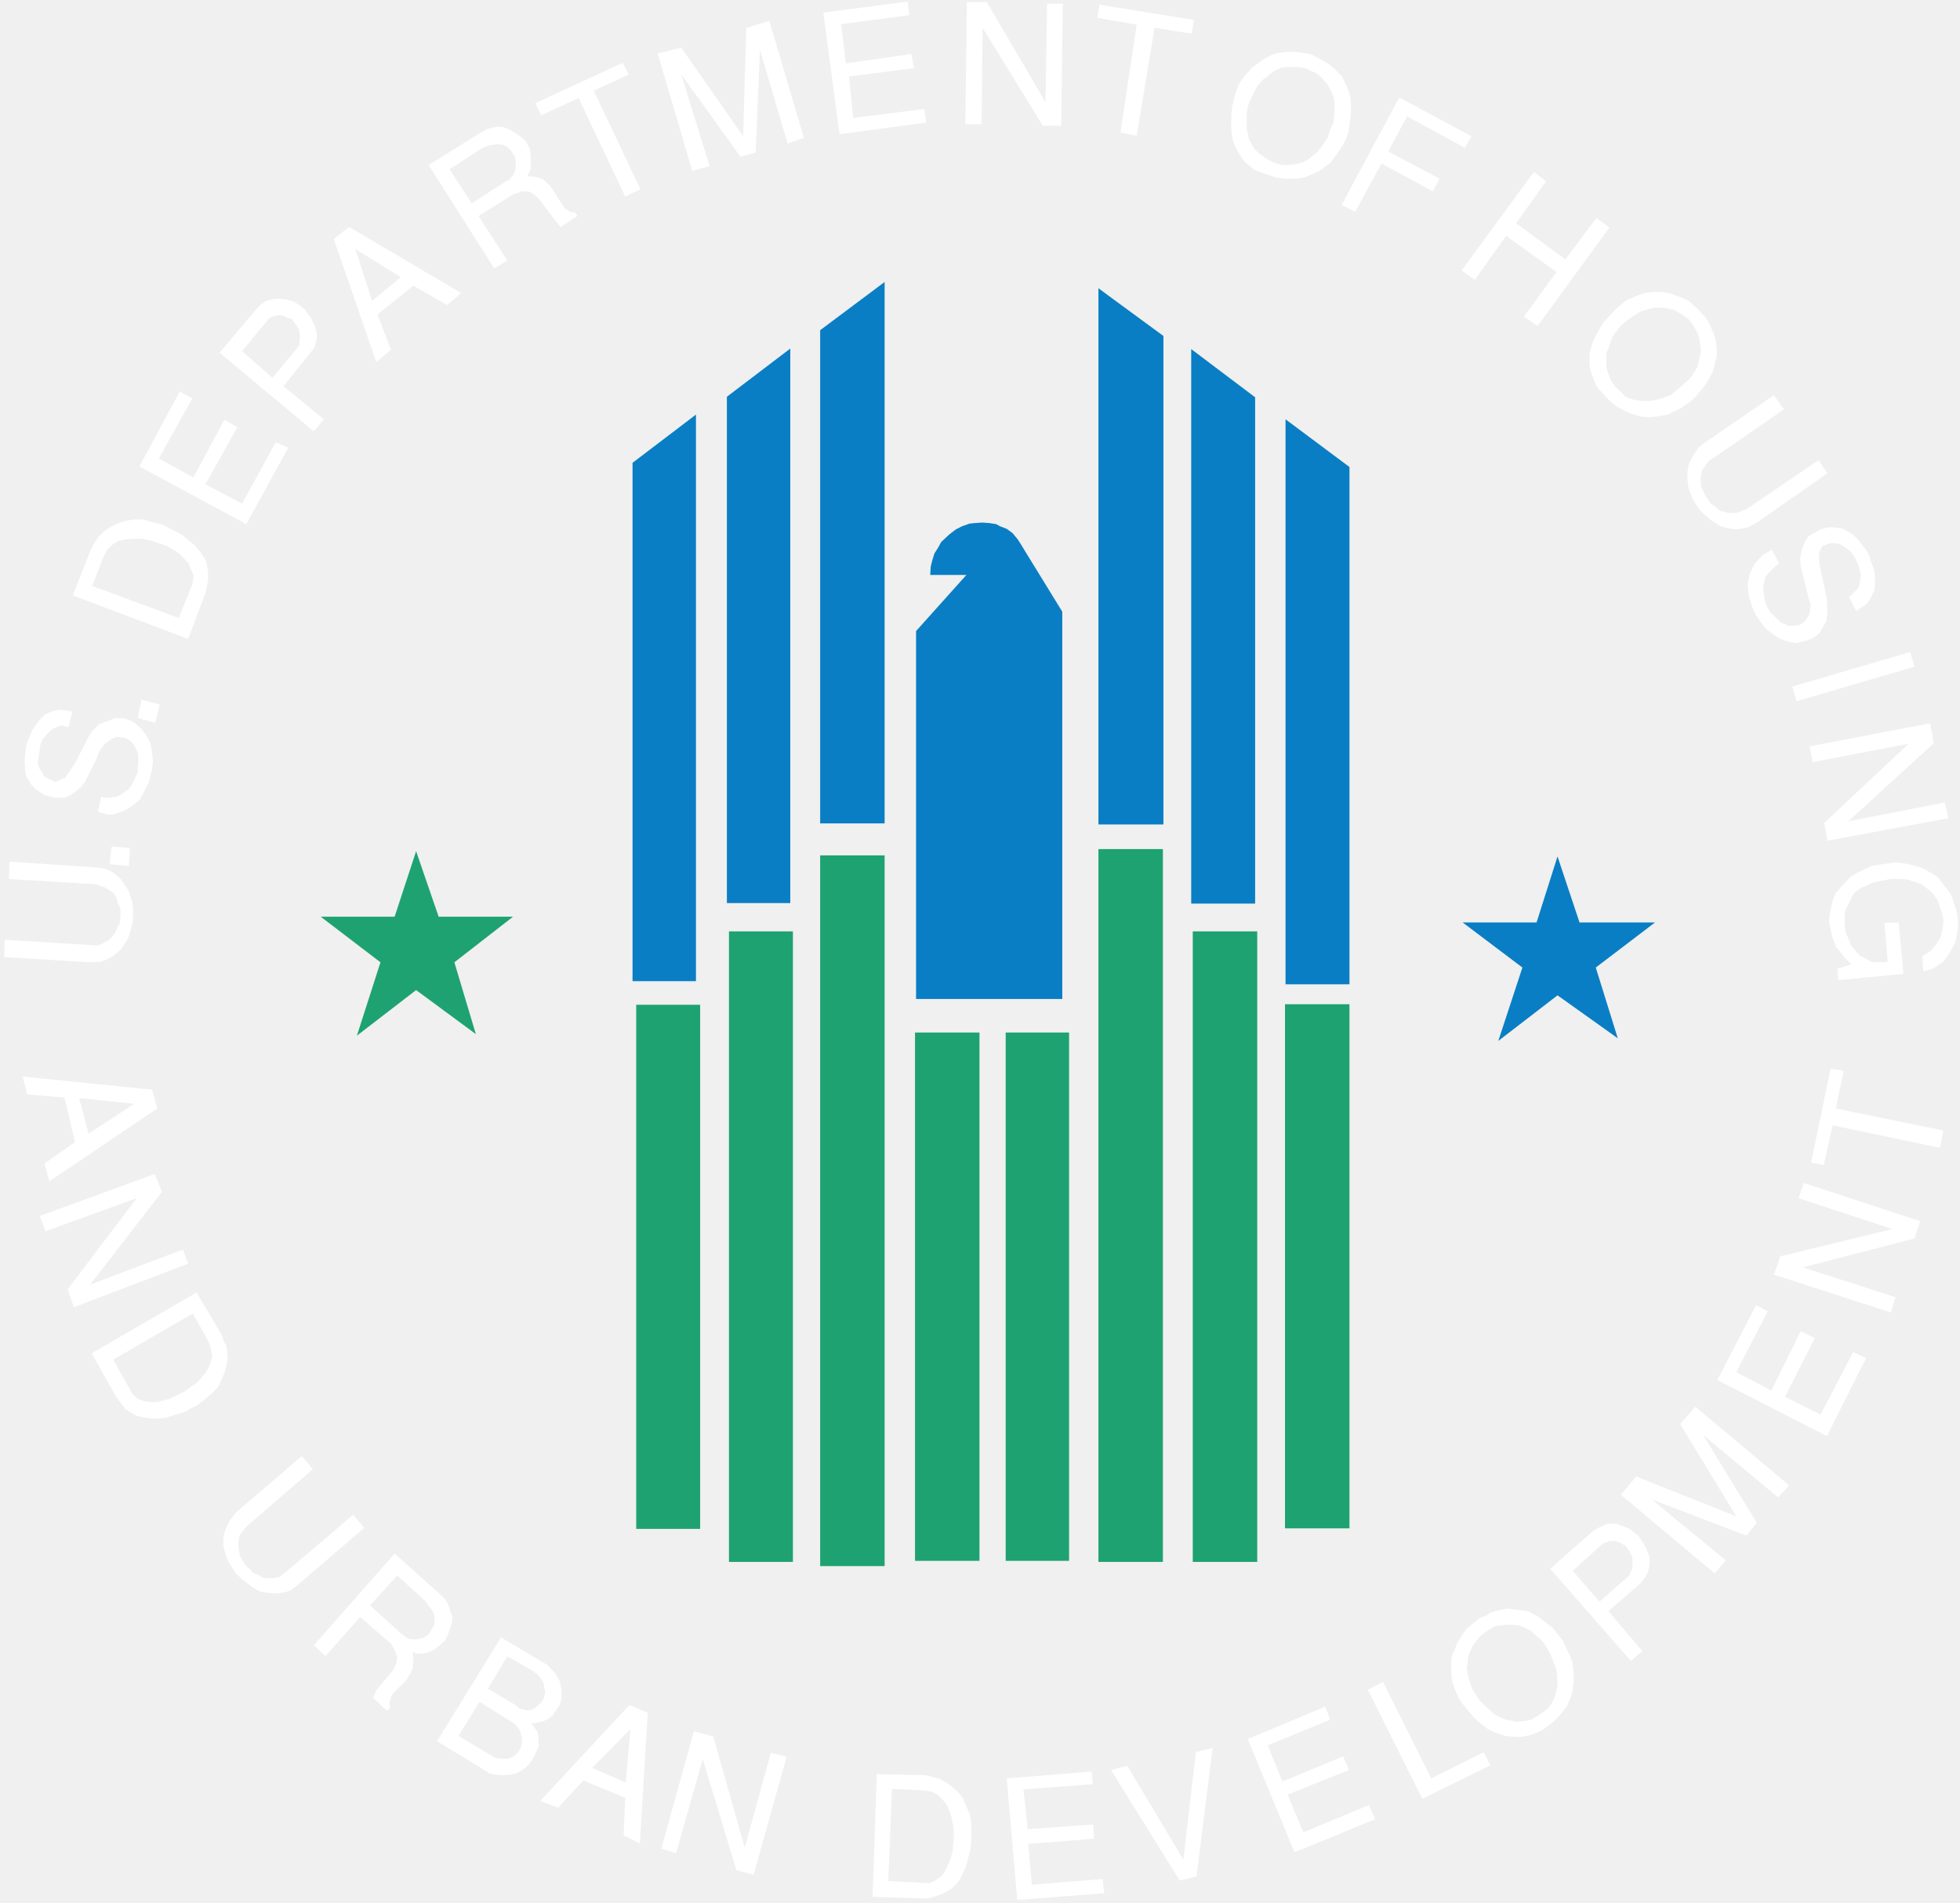
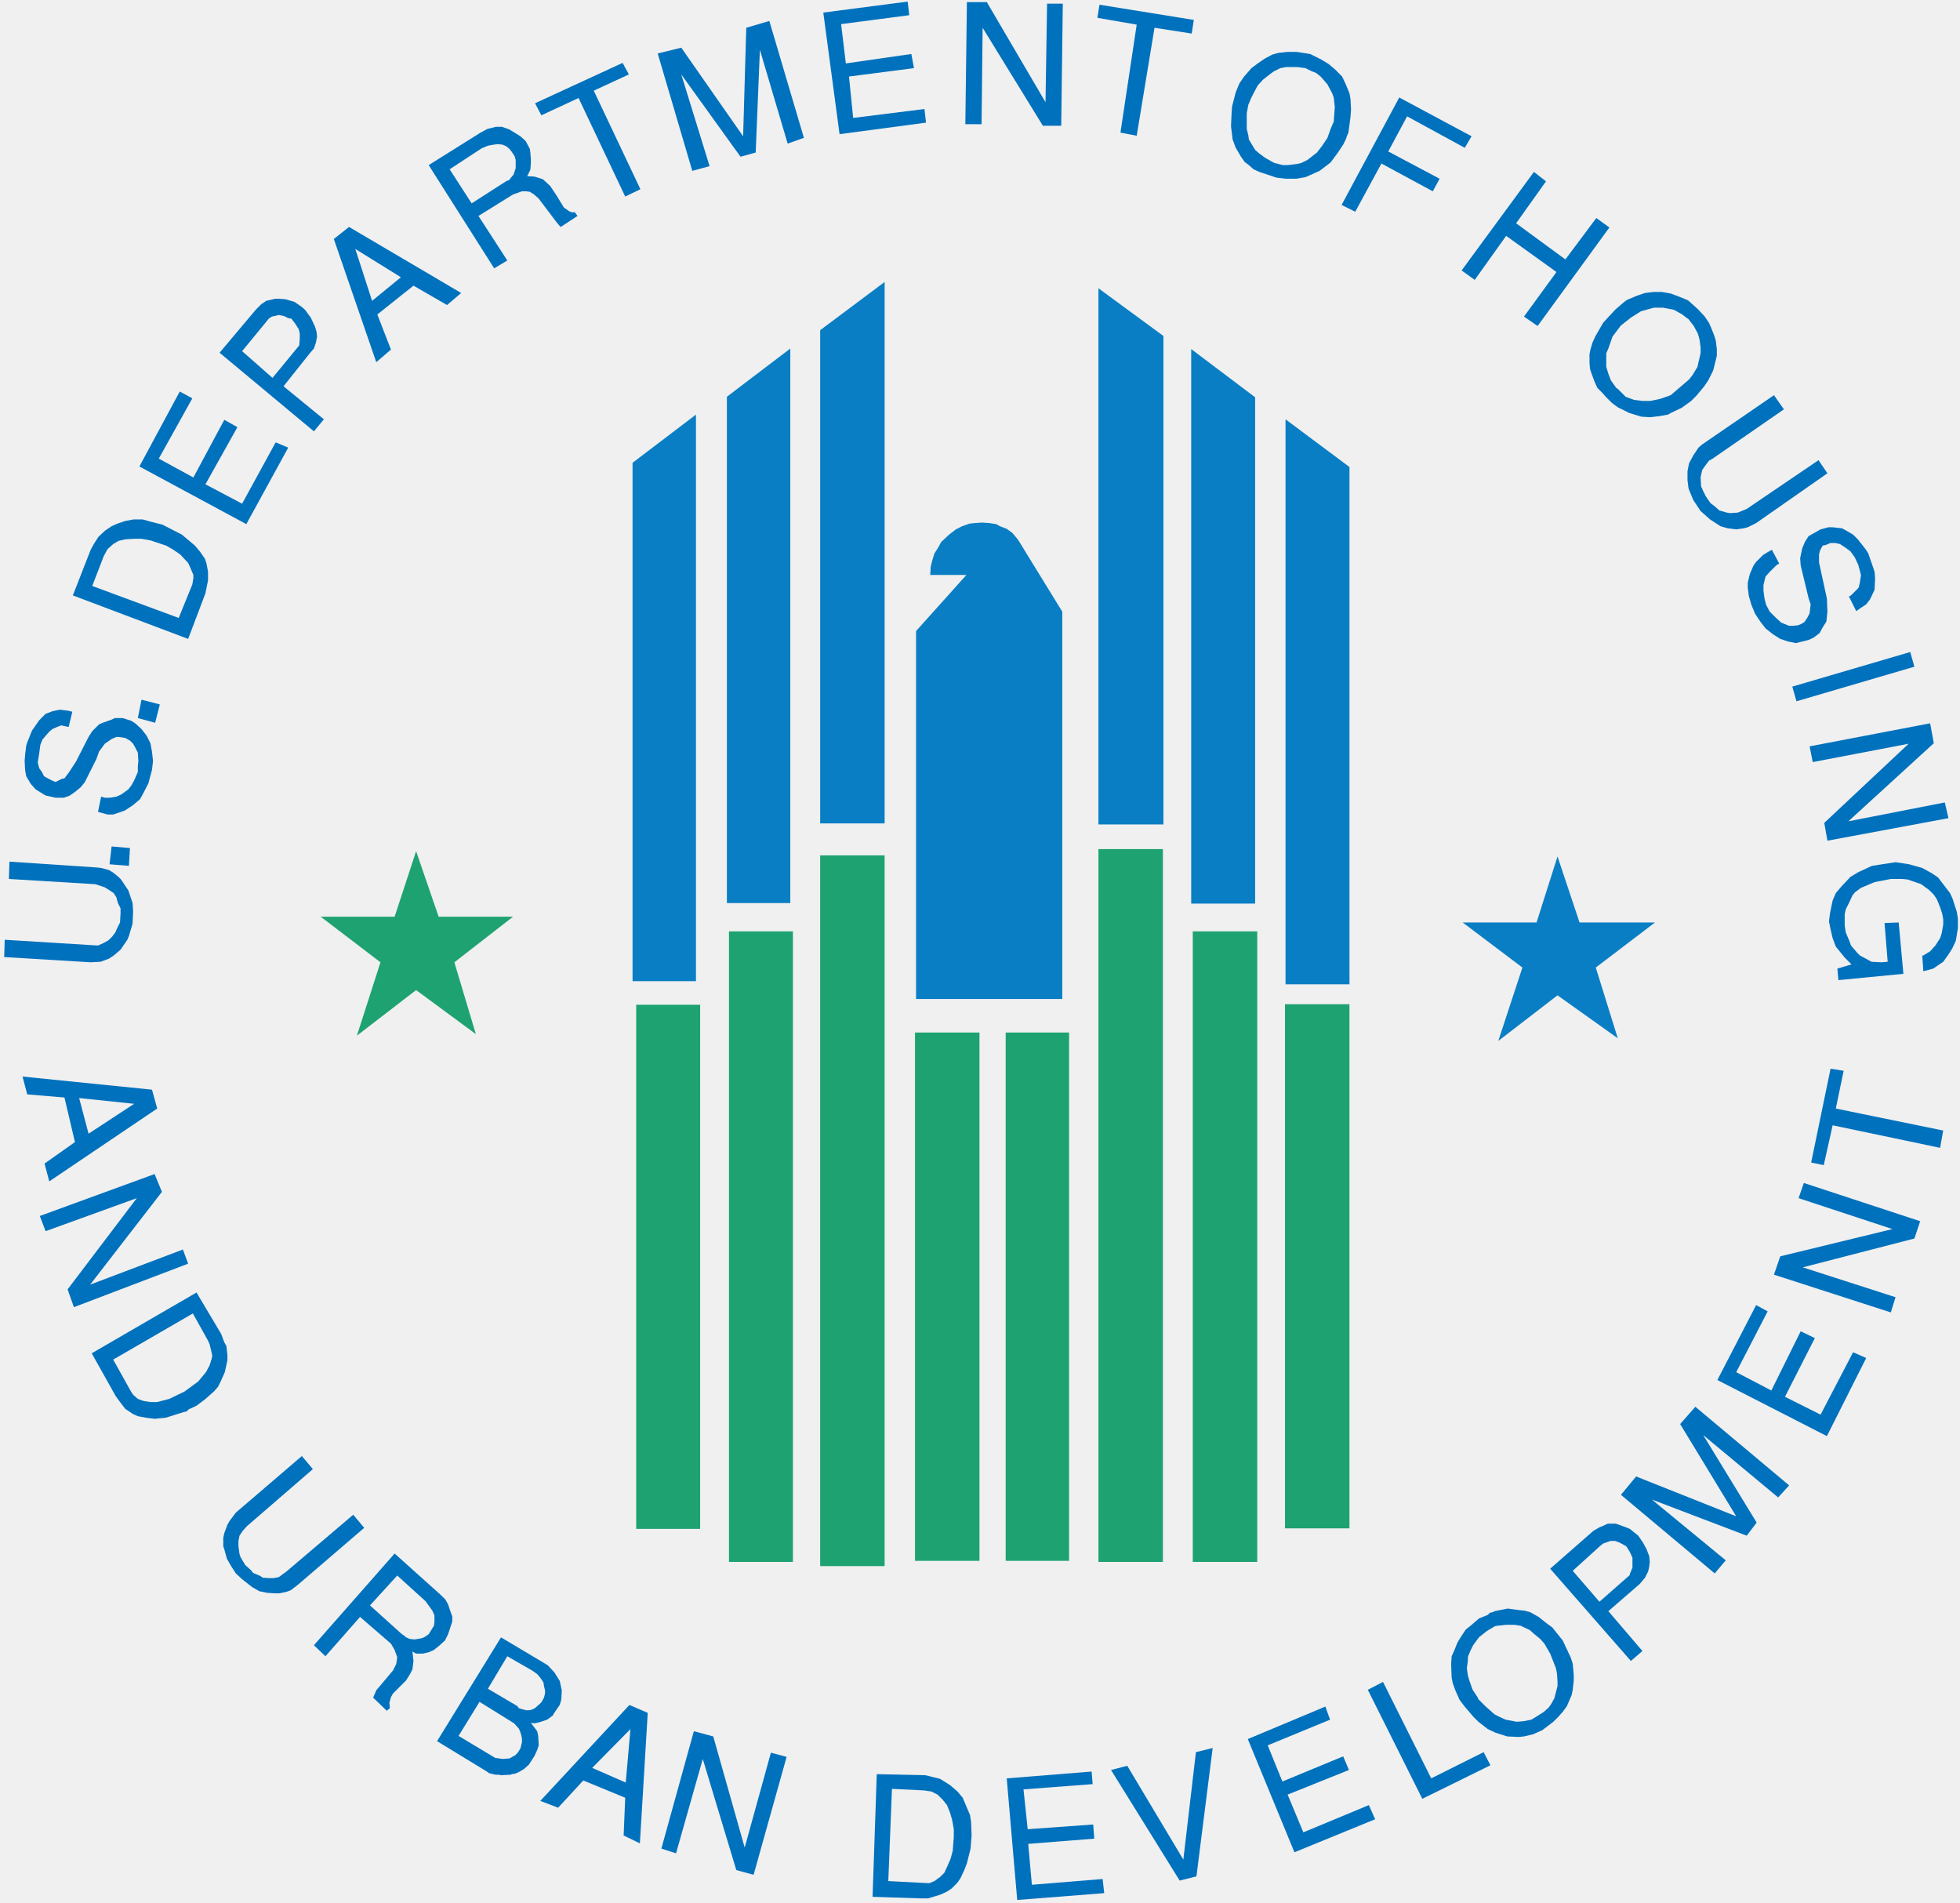
<svg xmlns="http://www.w3.org/2000/svg" version="1.1" id="Layer_1" x="0px" y="0px" viewBox="0 0 374 363" style="enable-background:new 0 0 374 363;" xml:space="preserve">
  <style type="text/css">
- 	.st0{fill:#FFFFFF;}
+ 	.st0{fill:#0071bd;}
	.st1{fill:#1EA271;}
	.st2{fill:#097EC4;}
</style>
  <g id="Page-1">
    <g id="logo_global">
-       <polygon id="polygon34647" class="st0" points="247.4,9.9 250,10.3 252.2,11.4 253.5,12.2 254.7,13.2 256.1,14.6 256.8,16.1     257.5,17.8 257.7,18.9 257.8,20.9 257.7,22.3 257.3,25.3 257,26 256.8,26.6 256.3,27.6 255.3,29.1 253.9,31 251.8,32.6     249.1,33.8 247.4,34.1 245.4,34.1 243.6,33.9 242.1,33.4 240.3,32.8 239.2,32.3 238.3,31.5 237.5,30.9 236.8,29.9 235.8,28.2     235.2,26.6 234.9,24.1 235,21.7 235.1,20.3 235.8,17.6 238.2,20 237.9,21.6 237.9,24.6 238.2,25.8 238.3,26.6 238.9,27.6     239.5,28.6 240.3,29.3 241.4,30.1 242.8,30.9 243.2,31.1 244.8,31.5 245.7,31.5 247.4,31.3 248.3,31.1 249.5,30.5 251.3,29.1     252.3,27.8 253.3,26.3 253.9,24.6 254.5,23.2 254.7,20.4 254.5,18.6 254.2,17.8 253.3,16.1 252,14.6 251.1,13.9 250.3,13.6     249.1,13 247.6,12.8 245.4,12.8 244.3,13 243.1,13.6 242.4,14.1 241,15.2 240,16.3 239.2,17.8 238.7,18.8 238.2,20 235.8,17.6     235.8,17.6 236.5,15.9 237.4,14.6 238.8,13 240,12.1 241.3,11.2 242.8,10.4 243.9,10.1 245.7,9.9   " />
-       <polygon id="polygon34649" class="st0" points="258.6,40.4 256,39.1 256,39.1 267,18.6 280.8,26 279.5,28.2 268.5,22.2     264.9,28.9 274.7,34.1 273.4,36.5 263.6,31.2   " />
-       <polygon id="polygon34651" class="st0" points="297,51.9 287.4,45 281.4,53.4 278.9,51.6 278.9,51.6 292.7,32.8 295,34.6     289.3,42.6 298.7,49.5 304.6,41.6 307.1,43.4 293.4,62.2 290.8,60.4   " />
-       <polygon id="polygon34653" class="st0" points="320.4,56.6 322.1,57.3 324,59 325.3,60.4 326.1,61.6 326.5,62.5 327.1,64     327.4,65 327.6,66.6 327.6,67.9 327.2,69.5 326.9,70.7 326,72.5 325.2,73.7 323.7,75.5 322.7,76.5 320.9,77.8 318.8,78.8     318.3,79.1 316.6,79.4 314.9,79.6 313.2,79.5 310.9,78.8 308.7,77.7 307.6,76.9 306.5,75.8 305.7,74.9 304.8,74 304.3,72.9     303.7,71.3 303.4,70.4 303.3,69.2 303.3,67.6 303.5,66.6 303.9,65.3 304.4,64.2 305.9,61.6 306.8,60.6 308.3,59 309.3,62.1     307.7,64.2 306.9,66.5 306.5,67.4 306.5,70 306.9,71.3 307.4,72.6 308.4,74 308.7,74.2 309.3,74.8 310.2,75.7 311.8,76.3     313.5,76.5 314.9,76.5 316.8,76.1 318.8,75.4 320.2,74.2 322.3,72.4 323,71.5 323.9,70 324.1,69.1 324.5,67.4 324.5,66.3     324.3,64.8 324,63.7 323.2,62.2 322.2,60.9 321.9,60.7 321,60 319.4,59.1 317.3,58.7 315.6,58.7 314.5,59 313.1,59.4 311.2,60.6     309.3,62.1 308.3,59 308.3,59 309.7,57.8 310.2,57.4 310.5,57.2 312.4,56.4 313.9,55.9 315.5,55.7 317.1,55.7 318.8,56   " />
-       <polygon id="polygon34655" class="st0" points="325,93.7 325.5,94.7 326.4,96 327.2,96.6 328.1,97.4 329.5,97.8 330.1,97.9     331.6,97.8 333.3,97.1 347,87.8 348.7,90.3 335.1,99.8 333.5,100.6 332.7,100.8 331.3,101 329.7,100.8 328.3,100.4 326.3,99.1     324.5,97.5 323.1,95.4 322.2,93.2 322,91.6 322,89.9 322.3,88.4 323.1,86.9 324.1,85.4 324.8,84.8 324.8,84.8 338.5,75.4     340.4,78.1 326.8,87.5 326.1,87.9 325.2,89.1 324.8,89.7 324.5,91.1 324.6,92.8   " />
-       <polygon id="polygon34657" class="st0" points="337.7,116.7 338.9,117.9 339.9,118.8 341.4,119.4 342.2,119.4 343.1,119.3     343.6,119.1 344.3,118.7 344.9,117.8 345.3,117 345.5,115.3 345.1,114.1 343.6,107.9 343.5,106.5 343.9,104.6 344.4,103.4     345.1,102.3 345.8,101.9 347.4,101 348.9,100.6 349.7,100.6 351.5,100.8 352.4,101.3 353.6,102 354.5,102.9 356,104.8     356.5,105.6 357.3,107.9 357.7,109.1 357.8,110.3 357.7,112.5 357.2,113.6 356.8,114.4 356.1,115.3 355.2,115.9 354.2,116.6     352.8,113.8 353.2,113.6 353.9,112.9 354.5,112.3 354.7,112 354.9,111.1 355.1,109.7 354.6,107.8 353.9,106.3 353.1,105.2     352.3,104.6 351.1,103.8 350.2,103.6 349.3,103.6 348.3,104 347.8,104.1 347.3,105 347.1,105.8 347.1,107.3 348.6,114.2     348.7,116.7 348.5,118.6 347.8,119.7 347.2,120.8 346,121.7 345.1,122.1 343.5,122.5 342.7,122.7 341.2,122.4 339.7,121.9     338.3,121 336.9,119.9 335.9,118.6 334.9,117.1 334.2,115.4 333.7,113.7 333.5,112.1 333.5,111.2 333.9,109.5 334.6,107.9     335.1,107.2 336.4,105.9 337.2,105.4 338.1,104.9 338.1,104.9 339.5,107.5 338.9,107.9 337.7,109.1 336.9,110 336.5,111.6     336.5,112.7 336.7,114.2 337,115.4   " />
+       <polygon id="polygon34647" class="st0" points="247.4,9.9 250,10.3 252.2,11.4 253.5,12.2 254.7,13.2 256.1,14.6 256.8,16.1    257.5,17.8 257.7,18.9 257.8,20.9 257.7,22.3 257.3,25.3 257,26 256.8,26.6 256.3,27.6 255.3,29.1 253.9,31 251.8,32.6    249.1,33.8 247.4,34.1 245.4,34.1 243.6,33.9 242.1,33.4 240.3,32.8 239.2,32.3 238.3,31.5 237.5,30.9 236.8,29.9 235.8,28.2    235.2,26.6 234.9,24.1 235,21.7 235.1,20.3 235.8,17.6 238.2,20 237.9,21.6 237.9,24.6 238.2,25.8 238.3,26.6 238.9,27.6    239.5,28.6 240.3,29.3 241.4,30.1 242.8,30.9 243.2,31.1 244.8,31.5 245.7,31.5 247.4,31.3 248.3,31.1 249.5,30.5 251.3,29.1    252.3,27.8 253.3,26.3 253.9,24.6 254.5,23.2 254.7,20.4 254.5,18.6 254.2,17.8 253.3,16.1 252,14.6 251.1,13.9 250.3,13.6    249.1,13 247.6,12.8 245.4,12.8 244.3,13 243.1,13.6 242.4,14.1 241,15.2 240,16.3 239.2,17.8 238.7,18.8 238.2,20 235.8,17.6    235.8,17.6 236.5,15.9 237.4,14.6 238.8,13 240,12.1 241.3,11.2 242.8,10.4 243.9,10.1 245.7,9.9   " />
+       <polygon id="polygon34649" class="st0" points="258.6,40.4 256,39.1 256,39.1 267,18.6 280.8,26 279.5,28.2 268.5,22.2    264.9,28.9 274.7,34.1 273.4,36.5 263.6,31.2   " />
+       <polygon id="polygon34651" class="st0" points="297,51.9 287.4,45 281.4,53.4 278.9,51.6 278.9,51.6 292.7,32.8 295,34.6    289.3,42.6 298.7,49.5 304.6,41.6 307.1,43.4 293.4,62.2 290.8,60.4   " />
+       <polygon id="polygon34653" class="st0" points="320.4,56.6 322.1,57.3 324,59 325.3,60.4 326.1,61.6 326.5,62.5 327.1,64    327.4,65 327.6,66.6 327.6,67.9 327.2,69.5 326.9,70.7 326,72.5 325.2,73.7 323.7,75.5 322.7,76.5 320.9,77.8 318.8,78.8    318.3,79.1 316.6,79.4 314.9,79.6 313.2,79.5 310.9,78.8 308.7,77.7 307.6,76.9 306.5,75.8 305.7,74.9 304.8,74 304.3,72.9    303.7,71.3 303.4,70.4 303.3,69.2 303.3,67.6 303.5,66.6 303.9,65.3 304.4,64.2 305.9,61.6 306.8,60.6 308.3,59 309.3,62.1    307.7,64.2 306.9,66.5 306.5,67.4 306.5,70 306.9,71.3 307.4,72.6 308.4,74 308.7,74.2 309.3,74.8 310.2,75.7 311.8,76.3    313.5,76.5 314.9,76.5 316.8,76.1 318.8,75.4 320.2,74.2 322.3,72.4 323,71.5 323.9,70 324.1,69.1 324.5,67.4 324.5,66.3    324.3,64.8 324,63.7 323.2,62.2 322.2,60.9 321.9,60.7 321,60 319.4,59.1 317.3,58.7 315.6,58.7 314.5,59 313.1,59.4 311.2,60.6    309.3,62.1 308.3,59 308.3,59 309.7,57.8 310.2,57.4 310.5,57.2 312.4,56.4 313.9,55.9 315.5,55.7 317.1,55.7 318.8,56   " />
+       <polygon id="polygon34655" class="st0" points="325,93.7 325.5,94.7 326.4,96 327.2,96.6 328.1,97.4 329.5,97.8 330.1,97.9    331.6,97.8 333.3,97.1 347,87.8 348.7,90.3 335.1,99.8 333.5,100.6 332.7,100.8 331.3,101 329.7,100.8 328.3,100.4 326.3,99.1    324.5,97.5 323.1,95.4 322.2,93.2 322,91.6 322,89.9 322.3,88.4 323.1,86.9 324.1,85.4 324.8,84.8 324.8,84.8 338.5,75.4    340.4,78.1 326.8,87.5 326.1,87.9 325.2,89.1 324.8,89.7 324.5,91.1 324.6,92.8   " />
+       <polygon id="polygon34657" class="st0" points="337.7,116.7 338.9,117.9 339.9,118.8 341.4,119.4 342.2,119.4 343.1,119.3    343.6,119.1 344.3,118.7 344.9,117.8 345.3,117 345.5,115.3 345.1,114.1 343.6,107.9 343.5,106.5 343.9,104.6 344.4,103.4    345.1,102.3 345.8,101.9 347.4,101 348.9,100.6 349.7,100.6 351.5,100.8 352.4,101.3 353.6,102 354.5,102.9 356,104.8    356.5,105.6 357.3,107.9 357.7,109.1 357.8,110.3 357.7,112.5 357.2,113.6 356.8,114.4 356.1,115.3 355.2,115.9 354.2,116.6    352.8,113.8 353.2,113.6 353.9,112.9 354.5,112.3 354.7,112 354.9,111.1 355.1,109.7 354.6,107.8 353.9,106.3 353.1,105.2    352.3,104.6 351.1,103.8 350.2,103.6 349.3,103.6 348.3,104 347.8,104.1 347.3,105 347.1,105.8 347.1,107.3 348.6,114.2    348.7,116.7 348.5,118.6 347.8,119.7 347.2,120.8 346,121.7 345.1,122.1 343.5,122.5 342.7,122.7 341.2,122.4 339.7,121.9    338.3,121 336.9,119.9 335.9,118.6 334.9,117.1 334.2,115.4 333.7,113.7 333.5,112.1 333.5,111.2 333.9,109.5 334.6,107.9    335.1,107.2 336.4,105.9 337.2,105.4 338.1,104.9 338.1,104.9 339.5,107.5 338.9,107.9 337.7,109.1 336.9,110 336.5,111.6    336.5,112.7 336.7,114.2 337,115.4   " />
      <polygon id="polygon34659" class="st0" points="342,131 342,131 364.5,124.4 365.3,127.2 342.8,133.8   " />
-       <polygon id="polygon34661" class="st0" points="345.9,145.4 345.3,142.4 345.3,142.4 368.3,138 369,141.8 352.7,156.7     371.1,153.1 371.8,156.1 348.7,160.4 348.1,157 364.2,141.9   " />
-       <polygon id="polygon34663" class="st0" points="373.6,175.3 373.6,177.1 373.2,179.5 372.5,181 371.8,182.1 370.8,183.5     370.2,183.9 368.9,184.8 368.2,185 367,185.3 366.8,182.3 367,182.3 368.3,181.5 369.3,180.4 370.2,179 370.5,178.1 370.8,176.4     370.8,175.4 370.6,174.3 370.2,173.1 369.6,171.6 369,170.7 368.1,169.8 366.6,168.7 364,167.8 363,167.7 360.8,167.7     357.7,168.3 355.1,169.4 354,170.2 353.5,170.8 352.8,172.3 352.2,173.5 352,174.4 352,176.6 352.2,177.9 353,179.8 353.2,180.4     354.4,181.8 354.9,182.3 356.4,183.1 357.1,183.5 359,183.6 360.2,183.5 359.6,176.1 362.3,176 363.2,185.8 350.8,187     350.6,184.8 353.3,184 352,182.7 350.3,180.6 349.7,179 349.3,177.3 349,175.8 349.2,174.2 349.7,171.8 350.3,170.4 351.4,169.1     353.1,167.3 354.6,166.4 357.2,165.2 361.7,164.5 361.7,164.5 364.3,164.9 366.8,165.6 368.6,166.6 369.8,167.4 371.1,169.1     372.1,170.4 372.6,171.5 373.4,174   " />
-       <polygon id="polygon34665" class="st0" points="15.1,209.5 16.9,216.3 25.6,210.6 15.1,209.5 4.3,205.4 4.3,205.4 29,207.9     30,211.5 9.4,225.4 8.5,222 14.3,217.9 12.3,209.4 5.2,208.8 4.3,205.4   " />
-       <polygon id="polygon34667" class="st0" points="8.7,234.9 7.6,232 7.6,232 29.5,224 30.9,227.4 17.2,245.1 34.9,238.4 35.9,241.1     14.1,249.4 12.9,246 26.1,228.6   " />
-       <polygon id="polygon34669" class="st0" points="40.8,265.5 39.1,267 37.5,268.2 36,268.9 35.6,269.3 35.1,269.4 33.5,269.9     31.6,270.5 29.5,270.7 27.9,270.5 26.3,270.2 25.4,269.8 23.9,268.8 22.9,267.5 22.1,266.4 17.5,258.2 37.5,246.6 21.6,259.4     25,265.5 25.4,266.1 26.3,266.9 27.4,267.3 28.7,267.5 30,267.5 32.3,266.9 35.2,265.5 37.8,263.6 39.3,261.8 40,260.5     40.4,259.2 40.5,258.6 40.2,257.3 40,256.5 39.7,255.8 36.8,250.6 21.6,259.4 37.5,246.6 37.5,246.6 42.2,254.5 42.8,256.1     43.2,256.8 43.4,258.6 43.4,259.5 42.9,261.8 42.1,263.6 41.6,264.6   " />
-       <polygon id="polygon34671" class="st0" points="45.9,297.1 46.8,298.6 47.9,299.6 48.3,300.1 49.7,300.7 50.1,301 51.2,301.1     52.2,301.1 53.2,300.9 54.7,299.8 67.4,289 69.5,291.5 56.8,302.4 55.5,303.4 54.7,303.7 53.3,304 52.5,304 51,303.9 49.5,303.6     48.1,302.8 46.2,301.3 45,300.2 44.1,298.8 43.3,297.4 42.8,295.6 42.6,295 42.6,293.4 42.8,292.5 43.4,290.9 43.8,290.2     45,288.6 45,288.6 57.6,277.8 59.7,280.3 47.1,291.2 46.3,292.1 45.7,293 45.5,294 45.5,295 45.7,296.5   " />
-       <polygon id="polygon34673" class="st0" points="85.5,311.8 84.9,313 83.8,314 82.8,314.8 81.9,315.2 80.7,315.5 79.4,315.5     78.7,315.1 78.9,316.9 78.7,318.5 78.3,319.3 77.5,320.6 75,323.1 74.6,323.8 74.3,324.9 74.4,325.9 73.8,326.4 71.2,323.9     71.8,322.5 75,318.7 75.6,317.5 75.8,316.2 75.3,314.8 74.6,313.6 68.7,308.5 62.1,316 59.9,313.9 70.6,306.3 76.7,311.8     76.9,311.9 77.5,312.4 78.2,312.7 79.1,312.8 80.3,312.6 80.9,312.4 81.8,311.8 82.6,310.5 82.8,310.2 82.9,309.4 82.9,308.2     82.5,307.3 81.2,305.5 75.8,300.6 70.6,306.3 59.9,313.9 59.9,313.9 75.3,296.4 84.1,304.3 85,305.2 85.5,306.1 85.9,307.3     86.3,308.4 86.3,309.4 85.9,310.6   " />
-       <polygon id="polygon34675" class="st0" points="105.5,327.3 104.4,328.1 104.1,328.2 102.9,328.6 102,328.8 101.3,328.7     102.5,330.3 102.7,331.2 102.8,333 102.5,333.9 102,335 101.3,336.1 100.9,336.7 100,337.5 99,338.1 98.3,338.4 97.6,338.5     97.5,338.6 95.5,338.7 95.3,338.6 94.5,338.6 93.3,338.3 92.9,338 83.4,332.2 87.5,331.2 94.5,335.4 95.3,335.5 95.9,335.6     97.2,335.5 98.3,334.9 98.8,334.4 99.3,333.6 99.6,332.4 99.6,331.8 99.5,331.2 99.3,330.5 99,329.8 98.1,328.8 91.5,324.7     87.5,331.2 83.4,332.2 93.1,322.2 98.7,325.5 99,325.9 99.6,326.1 100.4,326.3 101.1,326.3 101.7,326.1 102.2,325.8 103.3,324.8     103.8,323.9 104,323.1 104,322.5 103.8,321.7 103.7,321 103.1,320.1 102.5,319.4 101.5,318.7 96.8,316 93.1,322.2 83.4,332.2     83.4,332.2 95.6,312.4 104.5,317.7 105.8,319.1 106.8,320.7 107.2,322.5 107.1,324.3 106.8,325.3 105.7,326.9   " />
-       <polygon id="polygon34677" class="st0" points="213.8,25.3 216.9,4.7 209.4,3.4 209.8,0.9 227.8,3.8 227.4,6.4 220.3,5.3     216.9,25.9   " />
-       <polygon id="polygon34679" class="st0" points="187.3,23.7 184.2,23.7 184.2,23.7 184.5,0.4 188.3,0.4 199.5,19.5 199.8,0.7     202.8,0.7 202.5,24 199,24 187.5,5.3   " />
-       <polygon id="polygon34681" class="st0" points="162.8,22.5 176.4,20.8 176.7,23.4 160.2,25.6 160.2,25.6 157.1,2.4 173.2,0.3     173.5,2.9 160.5,4.6 161.4,12.1 173.9,10.3 174.4,13 162,14.6   " />
-       <polygon id="polygon34683" class="st0" points="144.2,29.1 141.3,29.9 130,14.2 135.4,31.7 132.1,32.6 132.1,32.6 125.5,10.2     130,9.1 141.8,26 142.4,5.3 146.8,4 153.4,26.3 150.3,27.4 145,9.5   " />
-       <polygon id="polygon34685" class="st0" points="119.3,37.5 110.4,18.7 103.3,22 102.1,19.7 118.8,12 120,14.2 113.3,17.3     122.2,36.1   " />
-       <polygon id="polygon34687" class="st0" points="101.1,28.4 101.2,29.1 101.3,30.4 101.3,31.1 101.2,32.4 100.6,33.6 102,33.7     103.6,34.2 105,35.5 106.2,37.3 107.6,39.6 108.6,40.3 109.1,40.5 109.7,40.5 110.2,41.2 107,43.3 106.7,43 106.2,42.4     102.8,37.9 101.9,37.1 101.1,36.6 100.4,36.5 99.6,36.5 97.9,37.1 91.3,41.2 96.8,49.7 94.3,51.2 90,38.8 96.7,34.5 97.1,34.4     97.5,33.9 98,33.3 98.4,32.1 98.4,30.5 98.2,29.8 97.6,28.9 97.2,28.4 96.6,27.9 95.9,27.6 95,27.5 94.2,27.6 93.1,27.8     91.9,28.3 85.8,32.3 90,38.8 94.3,51.2 94.3,51.2 81.8,31.5 91.7,25.3 93,24.6 94.6,24.2 95.8,24.2 97.2,24.7 99.3,26 100.3,26.9       " />
-       <polygon id="polygon34689" class="st0" points="71,57.4 76.5,52.9 67.8,47.5 71,57.4 71.8,69.1 71.8,69.1 63.7,45.6 66.6,43.3     88,55.9 85.3,58.2 78.9,54.5 72,60 74.6,66.7 71.8,69.1   " />
-       <polygon id="polygon34691" class="st0" points="57.5,58.5 58.2,59.1 59.3,60.6 60.1,62.3 60.4,63.3 60.5,64.2 60.3,65.3     59.9,66.5 59.2,67.3 54.1,73.7 61.8,80 59.9,82.3 46.2,67 52,72.1 57.1,65.9 57.1,65.8 57.2,64.6 57.2,63.6 57,62.8 56.3,61.7     55.6,60.8 55,60.7 54.2,60.3 53.2,60.1 51.9,60.4 51.4,60.7 51.2,60.9 50.8,61.4 46.2,67 59.9,82.3 59.9,82.3 41.9,67.3     48.8,59.1 49.9,58 50.8,57.4 52.5,57 53.3,57 54.5,57.1 56.2,57.6   " />
-       <polygon id="polygon34693" class="st0" points="46.2,96.1 52.6,84.4 55,85.4 47,100 47,100 26.6,89 34.3,74.7 36.7,76 30.3,87.5     36.9,91.1 42.8,80.1 45.3,81.5 39.2,92.4   " />
-       <polygon id="polygon34695" class="st0" points="27.2,99.1 29,99.6 31,100.1 34.7,102 37.2,104.1 38.2,105.3 39.1,106.6     39.4,107.5 39.7,109.1 39.7,110.7 39.2,113.2 35.9,121.9 13.9,113.6 34.1,117.9 36.7,111.5 36.9,110.3 36.9,109.7 36.4,108.5     35.9,107.4 34.4,105.8 33.1,104.9 31.7,104.1 28.7,103.1 27,102.8 25.5,102.8 23.9,102.9 22.6,103.2 21.6,103.8 20.5,104.8     19.8,106.1 17.6,111.8 34.1,117.9 13.9,113.6 13.9,113.6 17.3,104.9 17.9,103.8 18.8,102.4 20.1,101.2 21.3,100.4 22.4,99.9     23.9,99.4 25.5,99.1   " />
-       <polygon id="polygon34697" class="st0" points="26.3,147.3 26.3,146.2 26.4,145.2 26.3,143.6 25.9,142.8 25.4,141.9 24.8,141.3     23.9,140.8 22.6,140.6 22.2,140.6 21.3,141 20,141.9 18.9,143.4 18.4,144.8 16.2,149.2 15.4,150.2 14.3,151.1 13.3,151.8     12.2,152.2 10.6,152.2 8.8,151.8 8.4,151.6 6.8,150.6 5.9,149.6 5,148.1 4.8,147 4.7,145.2 4.8,143.9 5,142.3 5.1,141.9     6.1,139.4 7.5,137.4 8.7,136.2 10,135.7 11.4,135.4 13,135.6 13.8,135.8 13.1,138.7 12.6,138.6 11.7,138.4 10.9,138.7 10,139.1     9.4,139.6 8.7,140.4 8.1,141.1 7.7,142.1 7.5,143.6 7.2,145.5 7.5,146.6 8,147.3 8.4,148.1 9.3,148.6 10.1,149 10.6,149.2 11,149     11.8,148.6 12.3,148.5 13.2,147.3 14.5,145.3 16.9,140.6 17.6,139.5 18.9,138.2 19.6,137.9 21.3,137.3 21.9,137 23.4,137     25,137.5 25.8,138 27,139.1 28,140.4 28.7,141.8 29,143.4 29.2,145.2 29,146.9 28.3,149.5 27.1,151.8 26.7,152.5 25.4,153.6     23.9,154.6 23.1,154.9 21.6,155.4 20.5,155.4 18.7,154.9 18.7,154.9 19.3,152 20,152.2 21,152.2 22.2,152 23.1,151.6 24.5,150.6     25.1,149.8 25.6,148.9   " />
+       <polygon id="polygon34661" class="st0" points="345.9,145.4 345.3,142.4 345.3,142.4 368.3,138 369,141.8 352.7,156.7    371.1,153.1 371.8,156.1 348.7,160.4 348.1,157 364.2,141.9   " />
+       <polygon id="polygon34663" class="st0" points="373.6,175.3 373.6,177.1 373.2,179.5 372.5,181 371.8,182.1 370.8,183.5    370.2,183.9 368.9,184.8 368.2,185 367,185.3 366.8,182.3 367,182.3 368.3,181.5 369.3,180.4 370.2,179 370.5,178.1 370.8,176.4    370.8,175.4 370.6,174.3 370.2,173.1 369.6,171.6 369,170.7 368.1,169.8 366.6,168.7 364,167.8 363,167.7 360.8,167.7    357.7,168.3 355.1,169.4 354,170.2 353.5,170.8 352.8,172.3 352.2,173.5 352,174.4 352,176.6 352.2,177.9 353,179.8 353.2,180.4    354.4,181.8 354.9,182.3 356.4,183.1 357.1,183.5 359,183.6 360.2,183.5 359.6,176.1 362.3,176 363.2,185.8 350.8,187    350.6,184.8 353.3,184 352,182.7 350.3,180.6 349.7,179 349.3,177.3 349,175.8 349.2,174.2 349.7,171.8 350.3,170.4 351.4,169.1    353.1,167.3 354.6,166.4 357.2,165.2 361.7,164.5 361.7,164.5 364.3,164.9 366.8,165.6 368.6,166.6 369.8,167.4 371.1,169.1    372.1,170.4 372.6,171.5 373.4,174   " />
+       <polygon id="polygon34665" class="st0" points="15.1,209.5 16.9,216.3 25.6,210.6 15.1,209.5 4.3,205.4 4.3,205.4 29,207.9    30,211.5 9.4,225.4 8.5,222 14.3,217.9 12.3,209.4 5.2,208.8 4.3,205.4   " />
+       <polygon id="polygon34667" class="st0" points="8.7,234.9 7.6,232 7.6,232 29.5,224 30.9,227.4 17.2,245.1 34.9,238.4 35.9,241.1    14.1,249.4 12.9,246 26.1,228.6   " />
+       <polygon id="polygon34669" class="st0" points="40.8,265.5 39.1,267 37.5,268.2 36,268.9 35.6,269.3 35.1,269.4 33.5,269.9    31.6,270.5 29.5,270.7 27.9,270.5 26.3,270.2 25.4,269.8 23.9,268.8 22.9,267.5 22.1,266.4 17.5,258.2 37.5,246.6 21.6,259.4    25,265.5 25.4,266.1 26.3,266.9 27.4,267.3 28.7,267.5 30,267.5 32.3,266.9 35.2,265.5 37.8,263.6 39.3,261.8 40,260.5    40.4,259.2 40.5,258.6 40.2,257.3 40,256.5 39.7,255.8 36.8,250.6 21.6,259.4 37.5,246.6 37.5,246.6 42.2,254.5 42.8,256.1    43.2,256.8 43.4,258.6 43.4,259.5 42.9,261.8 42.1,263.6 41.6,264.6   " />
+       <polygon id="polygon34671" class="st0" points="45.9,297.1 46.8,298.6 47.9,299.6 48.3,300.1 49.7,300.7 50.1,301 51.2,301.1    52.2,301.1 53.2,300.9 54.7,299.8 67.4,289 69.5,291.5 56.8,302.4 55.5,303.4 54.7,303.7 53.3,304 52.5,304 51,303.9 49.5,303.6    48.1,302.8 46.2,301.3 45,300.2 44.1,298.8 43.3,297.4 42.8,295.6 42.6,295 42.6,293.4 42.8,292.5 43.4,290.9 43.8,290.2    45,288.6 45,288.6 57.6,277.8 59.7,280.3 47.1,291.2 46.3,292.1 45.7,293 45.5,294 45.5,295 45.7,296.5   " />
+       <polygon id="polygon34673" class="st0" points="85.5,311.8 84.9,313 83.8,314 82.8,314.8 81.9,315.2 80.7,315.5 79.4,315.5    78.7,315.1 78.9,316.9 78.7,318.5 78.3,319.3 77.5,320.6 75,323.1 74.6,323.8 74.3,324.9 74.4,325.9 73.8,326.4 71.2,323.9    71.8,322.5 75,318.7 75.6,317.5 75.8,316.2 75.3,314.8 74.6,313.6 68.7,308.5 62.1,316 59.9,313.9 70.6,306.3 76.7,311.8    76.9,311.9 77.5,312.4 78.2,312.7 79.1,312.8 80.3,312.6 80.9,312.4 81.8,311.8 82.6,310.5 82.8,310.2 82.9,309.4 82.9,308.2    82.5,307.3 81.2,305.5 75.8,300.6 70.6,306.3 59.9,313.9 59.9,313.9 75.3,296.4 84.1,304.3 85,305.2 85.5,306.1 85.9,307.3    86.3,308.4 86.3,309.4 85.9,310.6   " />
+       <polygon id="polygon34675" class="st0" points="105.5,327.3 104.4,328.1 104.1,328.2 102.9,328.6 102,328.8 101.3,328.7    102.5,330.3 102.7,331.2 102.8,333 102.5,333.9 102,335 101.3,336.1 100.9,336.7 100,337.5 99,338.1 98.3,338.4 97.6,338.5    97.5,338.6 95.5,338.7 95.3,338.6 94.5,338.6 93.3,338.3 92.9,338 83.4,332.2 87.5,331.2 94.5,335.4 95.3,335.5 95.9,335.6    97.2,335.5 98.3,334.9 98.8,334.4 99.3,333.6 99.6,332.4 99.6,331.8 99.5,331.2 99.3,330.5 99,329.8 98.1,328.8 91.5,324.7    87.5,331.2 83.4,332.2 93.1,322.2 98.7,325.5 99,325.9 99.6,326.1 100.4,326.3 101.1,326.3 101.7,326.1 102.2,325.8 103.3,324.8    103.8,323.9 104,323.1 104,322.5 103.8,321.7 103.7,321 103.1,320.1 102.5,319.4 101.5,318.7 96.8,316 93.1,322.2 83.4,332.2    83.4,332.2 95.6,312.4 104.5,317.7 105.8,319.1 106.8,320.7 107.2,322.5 107.1,324.3 106.8,325.3 105.7,326.9   " />
+       <polygon id="polygon34677" class="st0" points="213.8,25.3 216.9,4.7 209.4,3.4 209.8,0.9 227.8,3.8 227.4,6.4 220.3,5.3    216.9,25.9   " />
+       <polygon id="polygon34679" class="st0" points="187.3,23.7 184.2,23.7 184.2,23.7 184.5,0.4 188.3,0.4 199.5,19.5 199.8,0.7    202.8,0.7 202.5,24 199,24 187.5,5.3   " />
+       <polygon id="polygon34681" class="st0" points="162.8,22.5 176.4,20.8 176.7,23.4 160.2,25.6 160.2,25.6 157.1,2.4 173.2,0.3    173.5,2.9 160.5,4.6 161.4,12.1 173.9,10.3 174.4,13 162,14.6   " />
+       <polygon id="polygon34683" class="st0" points="144.2,29.1 141.3,29.9 130,14.2 135.4,31.7 132.1,32.6 132.1,32.6 125.5,10.2    130,9.1 141.8,26 142.4,5.3 146.8,4 153.4,26.3 150.3,27.4 145,9.5   " />
+       <polygon id="polygon34685" class="st0" points="119.3,37.5 110.4,18.7 103.3,22 102.1,19.7 118.8,12 120,14.2 113.3,17.3    122.2,36.1   " />
+       <polygon id="polygon34687" class="st0" points="101.1,28.4 101.2,29.1 101.3,30.4 101.3,31.1 101.2,32.4 100.6,33.6 102,33.7    103.6,34.2 105,35.5 106.2,37.3 107.6,39.6 108.6,40.3 109.1,40.5 109.7,40.5 110.2,41.2 107,43.3 106.7,43 106.2,42.4    102.8,37.9 101.9,37.1 101.1,36.6 100.4,36.5 99.6,36.5 97.9,37.1 91.3,41.2 96.8,49.7 94.3,51.2 90,38.8 96.7,34.5 97.1,34.4    97.5,33.9 98,33.3 98.4,32.1 98.4,30.5 98.2,29.8 97.6,28.9 97.2,28.4 96.6,27.9 95.9,27.6 95,27.5 94.2,27.6 93.1,27.8    91.9,28.3 85.8,32.3 90,38.8 94.3,51.2 94.3,51.2 81.8,31.5 91.7,25.3 93,24.6 94.6,24.2 95.8,24.2 97.2,24.7 99.3,26 100.3,26.9      " />
+       <polygon id="polygon34689" class="st0" points="71,57.4 76.5,52.9 67.8,47.5 71,57.4 71.8,69.1 71.8,69.1 63.7,45.6 66.6,43.3    88,55.9 85.3,58.2 78.9,54.5 72,60 74.6,66.7 71.8,69.1   " />
+       <polygon id="polygon34691" class="st0" points="57.5,58.5 58.2,59.1 59.3,60.6 60.1,62.3 60.4,63.3 60.5,64.2 60.3,65.3    59.9,66.5 59.2,67.3 54.1,73.7 61.8,80 59.9,82.3 46.2,67 52,72.1 57.1,65.9 57.1,65.8 57.2,64.6 57.2,63.6 57,62.8 56.3,61.7    55.6,60.8 55,60.7 54.2,60.3 53.2,60.1 51.9,60.4 51.4,60.7 51.2,60.9 50.8,61.4 46.2,67 59.9,82.3 59.9,82.3 41.9,67.3    48.8,59.1 49.9,58 50.8,57.4 52.5,57 53.3,57 54.5,57.1 56.2,57.6   " />
+       <polygon id="polygon34693" class="st0" points="46.2,96.1 52.6,84.4 55,85.4 47,100 47,100 26.6,89 34.3,74.7 36.7,76 30.3,87.5    36.9,91.1 42.8,80.1 45.3,81.5 39.2,92.4   " />
+       <polygon id="polygon34695" class="st0" points="27.2,99.1 29,99.6 31,100.1 34.7,102 37.2,104.1 38.2,105.3 39.1,106.6    39.4,107.5 39.7,109.1 39.7,110.7 39.2,113.2 35.9,121.9 13.9,113.6 34.1,117.9 36.7,111.5 36.9,110.3 36.9,109.7 36.4,108.5    35.9,107.4 34.4,105.8 33.1,104.9 31.7,104.1 28.7,103.1 27,102.8 25.5,102.8 23.9,102.9 22.6,103.2 21.6,103.8 20.5,104.8    19.8,106.1 17.6,111.8 34.1,117.9 13.9,113.6 13.9,113.6 17.3,104.9 17.9,103.8 18.8,102.4 20.1,101.2 21.3,100.4 22.4,99.9    23.9,99.4 25.5,99.1   " />
+       <polygon id="polygon34697" class="st0" points="26.3,147.3 26.3,146.2 26.4,145.2 26.3,143.6 25.9,142.8 25.4,141.9 24.8,141.3    23.9,140.8 22.6,140.6 22.2,140.6 21.3,141 20,141.9 18.9,143.4 18.4,144.8 16.2,149.2 15.4,150.2 14.3,151.1 13.3,151.8    12.2,152.2 10.6,152.2 8.8,151.8 8.4,151.6 6.8,150.6 5.9,149.6 5,148.1 4.8,147 4.7,145.2 4.8,143.9 5,142.3 5.1,141.9    6.1,139.4 7.5,137.4 8.7,136.2 10,135.7 11.4,135.4 13,135.6 13.8,135.8 13.1,138.7 12.6,138.6 11.7,138.4 10.9,138.7 10,139.1    9.4,139.6 8.7,140.4 8.1,141.1 7.7,142.1 7.5,143.6 7.2,145.5 7.5,146.6 8,147.3 8.4,148.1 9.3,148.6 10.1,149 10.6,149.2 11,149    11.8,148.6 12.3,148.5 13.2,147.3 14.5,145.3 16.9,140.6 17.6,139.5 18.9,138.2 19.6,137.9 21.3,137.3 21.9,137 23.4,137    25,137.5 25.8,138 27,139.1 28,140.4 28.7,141.8 29,143.4 29.2,145.2 29,146.9 28.3,149.5 27.1,151.8 26.7,152.5 25.4,153.6    23.9,154.6 23.1,154.9 21.6,155.4 20.5,155.4 18.7,154.9 18.7,154.9 19.3,152 20,152.2 21,152.2 22.2,152 23.1,151.6 24.5,150.6    25.1,149.8 25.6,148.9   " />
      <polygon id="polygon34699" class="st0" points="29.6,137.9 29.6,137.9 26.3,137 27,133.5 30.5,134.4   " />
      <polygon id="polygon34701" class="st0" points="24.6,165.2 24.6,165.2 20.9,164.9 21.3,161.5 24.8,161.8   " />
-       <polygon id="polygon34703" class="st0" points="22.9,176 23,174.3 23,173.3 22.5,172.3 22.2,171.2 21.7,170.4 20.8,169.8     20,169.3 18.2,168.7 1.7,167.7 1.8,164.4 18.4,165.5 19.3,165.6 20.8,166 21.6,166.5 22.6,167.3 23.1,167.8 24.1,169.3     24.5,169.9 25,171.4 25.3,172.3 25.4,173.9 25.3,176.2 24.6,178.6 24.3,179.3 23,181.2 21.7,182.3 20.8,182.9 19.2,183.5     17.3,183.6 17.3,183.6 0.8,182.6 0.9,179.3 18.7,180.4 19.8,179.9 20.7,179.4 21.4,178.7 22,177.9 22.4,177   " />
-       <polygon id="polygon34705" class="st0" points="113,337.3 119.4,340.1 120.3,329.9 113,337.3 103.1,343.6 103.1,343.6     120.1,325.3 123.6,326.8 122.1,351.7 119,350.2 119.3,343 111.3,339.7 106.5,344.9 103.1,343.6   " />
-       <polygon id="polygon34707" class="st0" points="129,353.6 126.2,352.7 126.2,352.7 132.4,330.3 136.1,331.3 142.1,352.5     147.1,334.4 150.1,335.2 143.8,357.7 140.5,356.8 134.1,335.6   " />
-       <polygon id="polygon34709" class="st0" points="185.3,347.6 185.4,350.2 185.2,352.7 184.5,355.5 184,356.8 183.3,358.3     182.7,359.2 181.6,360.3 180.7,360.9 179.4,361.5 177.1,362.2 175.7,362.2 166.5,361.9 167.3,338.5 169.5,358.9 177.3,359.3     178.3,358.9 179.4,358.1 180.2,357.3 180.8,356 181.4,354.6 181.8,353.1 182,350.5 182,349 181.7,347.3 181.3,345.9 180.7,344.4     179.9,343.4 178.9,342.4 177.7,341.8 176.3,341.6 170.2,341.3 169.5,358.9 167.3,338.5 167.3,338.5 176.6,338.7 177.8,339     179.4,339.4 181.3,340.6 182.7,341.8 183.7,343 184.5,344.9 185.1,346.3   " />
-       <polygon id="polygon34711" class="st0" points="196.9,359.6 210.4,358.5 210.7,361.2 194.1,362.5 194.1,362.5 192.1,339.3     208.3,338 208.5,340.4 195.3,341.4 196.1,349 208.6,348.1 208.8,350.8 196.2,351.8   " />
-       <polygon id="polygon34713" class="st0" points="248.7,349.6 261.2,344.4 262.4,347.1 247,353.4 247,353.4 238.1,331.8     252.9,325.6 253.8,328.1 241.9,333 244.7,339.9 256.3,335.1 257.4,337.7 245.7,342.4   " />
-       <polygon id="polygon34715" class="st0" points="347.4,269.9 353.6,258 356.1,259.1 348.6,274 348.6,274 327.7,263.3 335.1,249     337.3,250.2 331.3,261.8 338,265.3 343.6,254 346.3,255.3 340.6,266.5   " />
-       <polygon id="polygon34717" class="st0" points="263.9,320.9 273.1,339.3 283.1,334.3 284.4,336.8 271.4,343.2 271.4,343.2     261,322.4   " />
-       <polygon id="polygon34719" class="st0" points="278.7,312.4 279.7,310.9 280.7,310.1 282.2,308.8 283.9,308.1 284.3,307.7     284.8,307.6 285.2,307.4 287.7,306.9 289.9,307.2 290.9,307.3 292,307.6 293.6,308.5 295.1,309.7 296.2,310.5 298.2,313     299.7,316.2 300.1,317.4 300.3,319.6 300.3,320.6 300.1,322.4 299.9,323.4 299,325.5 298.2,326.6 297.4,327.5 296.4,328.5     294.7,329.8 294.3,330.1 292.5,330.9 290.8,331.3 289.8,331.4 287.6,331.3 285.4,330.6 283.9,329.9 282.1,328.5 281.1,327.5     279.4,325.5 278.5,324.3 282,323.9 282.1,324.2 283.5,325.6 285.2,327.1 286.2,327.6 287.3,328.1 289.4,328.5 290.7,328.4     292.2,328.1 293.2,327.5 294.6,326.6 295.5,325.8 296,325.1 296.6,324 297.2,321.7 297.2,320.9 297.1,319.3 296.9,318.3     295.8,315.5 294.7,313.6 293.9,312.7 292.8,311.8 291.9,311 290.2,310.2 289,310 287.4,310 285.6,310.2 285.2,310.3 283.7,311.2     282.2,312.4 281.1,313.9 280.6,314.9 280.1,316.1 280.1,316.8 279.9,318.3 280.1,319.7 280.4,320.7 281,322.4 282,323.9     278.5,324.3 278.5,324.3 278.1,323.4 277.7,322.5 277.2,321.1 277,320.1 276.9,317.5 277,316 277.5,314.9 278.1,313.4   " />
-       <polygon id="polygon34721" class="st0" points="212,337.7 215.1,336.9 225.8,354.8 228.2,334.3 231.4,333.5 228.3,358     225.1,358.8 225.1,358.8   " />
-       <polygon id="polygon34723" class="st0" points="311,291.7 312.6,293 313.5,294.3 314.2,295.6 314.7,296.9 314.8,298 314.7,298.9     314.5,299.8 313.9,301 312.9,302.2 306.9,307.4 313.4,315 311.2,316.9 300.1,299.7 305.2,305.6 311,300.5 311,300.3 311.5,299.1     311.5,297.2 311,296.1 310.3,295 309,294.3 308.2,294 307.3,294 305.9,294.5 305.4,294.9 300.1,299.7 311.2,316.9 311.2,316.9     295.8,299.3 303.9,292.2 304,292.1 305.2,291.4 305.7,291.2 306.8,290.7 308.3,290.7 310,291.3   " />
-       <polygon id="polygon34725" class="st0" points="335.2,290.5 333.3,293 315.2,286.1 329.3,297.7 327.2,300.2 327.2,300.2     309.3,285.2 312.2,281.7 331.3,289.3 320.6,271.7 323.5,268.4 341.4,283.4 339.3,285.7 325,273.8   " />
-       <polygon id="polygon34727" class="st0" points="361.7,247.5 360.8,250.4 360.8,250.4 338.5,243.2 339.7,239.7 361.1,234.5     343.2,228.6 344.2,225.7 366.4,233 365.3,236.3 344,241.8   " />
-       <polygon id="polygon34729" class="st0" points="370.2,219 349.7,214.7 348,222.3 345.6,221.8 349.3,203.9 351.8,204.3     350.3,211.5 370.8,215.7   " />
+       <polygon id="polygon34703" class="st0" points="22.9,176 23,174.3 23,173.3 22.5,172.3 22.2,171.2 21.7,170.4 20.8,169.8    20,169.3 18.2,168.7 1.7,167.7 1.8,164.4 18.4,165.5 19.3,165.6 20.8,166 21.6,166.5 22.6,167.3 23.1,167.8 24.1,169.3    24.5,169.9 25,171.4 25.3,172.3 25.4,173.9 25.3,176.2 24.6,178.6 24.3,179.3 23,181.2 21.7,182.3 20.8,182.9 19.2,183.5    17.3,183.6 17.3,183.6 0.8,182.6 0.9,179.3 18.7,180.4 19.8,179.9 20.7,179.4 21.4,178.7 22,177.9 22.4,177   " />
+       <polygon id="polygon34705" class="st0" points="113,337.3 119.4,340.1 120.3,329.9 113,337.3 103.1,343.6 103.1,343.6    120.1,325.3 123.6,326.8 122.1,351.7 119,350.2 119.3,343 111.3,339.7 106.5,344.9 103.1,343.6   " />
+       <polygon id="polygon34707" class="st0" points="129,353.6 126.2,352.7 126.2,352.7 132.4,330.3 136.1,331.3 142.1,352.5    147.1,334.4 150.1,335.2 143.8,357.7 140.5,356.8 134.1,335.6   " />
+       <polygon id="polygon34709" class="st0" points="185.3,347.6 185.4,350.2 185.2,352.7 184.5,355.5 184,356.8 183.3,358.3    182.7,359.2 181.6,360.3 180.7,360.9 179.4,361.5 177.1,362.2 175.7,362.2 166.5,361.9 167.3,338.5 169.5,358.9 177.3,359.3    178.3,358.9 179.4,358.1 180.2,357.3 180.8,356 181.4,354.6 181.8,353.1 182,350.5 182,349 181.7,347.3 181.3,345.9 180.7,344.4    179.9,343.4 178.9,342.4 177.7,341.8 176.3,341.6 170.2,341.3 169.5,358.9 167.3,338.5 167.3,338.5 176.6,338.7 177.8,339    179.4,339.4 181.3,340.6 182.7,341.8 183.7,343 184.5,344.9 185.1,346.3   " />
+       <polygon id="polygon34711" class="st0" points="196.9,359.6 210.4,358.5 210.7,361.2 194.1,362.5 194.1,362.5 192.1,339.3    208.3,338 208.5,340.4 195.3,341.4 196.1,349 208.6,348.1 208.8,350.8 196.2,351.8   " />
+       <polygon id="polygon34713" class="st0" points="248.7,349.6 261.2,344.4 262.4,347.1 247,353.4 247,353.4 238.1,331.8    252.9,325.6 253.8,328.1 241.9,333 244.7,339.9 256.3,335.1 257.4,337.7 245.7,342.4   " />
+       <polygon id="polygon34715" class="st0" points="347.4,269.9 353.6,258 356.1,259.1 348.6,274 348.6,274 327.7,263.3 335.1,249    337.3,250.2 331.3,261.8 338,265.3 343.6,254 346.3,255.3 340.6,266.5   " />
+       <polygon id="polygon34717" class="st0" points="263.9,320.9 273.1,339.3 283.1,334.3 284.4,336.8 271.4,343.2 271.4,343.2    261,322.4   " />
+       <polygon id="polygon34719" class="st0" points="278.7,312.4 279.7,310.9 280.7,310.1 282.2,308.8 283.9,308.1 284.3,307.7    284.8,307.6 285.2,307.4 287.7,306.9 289.9,307.2 290.9,307.3 292,307.6 293.6,308.5 295.1,309.7 296.2,310.5 298.2,313    299.7,316.2 300.1,317.4 300.3,319.6 300.3,320.6 300.1,322.4 299.9,323.4 299,325.5 298.2,326.6 297.4,327.5 296.4,328.5    294.7,329.8 294.3,330.1 292.5,330.9 290.8,331.3 289.8,331.4 287.6,331.3 285.4,330.6 283.9,329.9 282.1,328.5 281.1,327.5    279.4,325.5 278.5,324.3 282,323.9 282.1,324.2 283.5,325.6 285.2,327.1 286.2,327.6 287.3,328.1 289.4,328.5 290.7,328.4    292.2,328.1 293.2,327.5 294.6,326.6 295.5,325.8 296,325.1 296.6,324 297.2,321.7 297.2,320.9 297.1,319.3 296.9,318.3    295.8,315.5 294.7,313.6 293.9,312.7 292.8,311.8 291.9,311 290.2,310.2 289,310 287.4,310 285.6,310.2 285.2,310.3 283.7,311.2    282.2,312.4 281.1,313.9 280.6,314.9 280.1,316.1 280.1,316.8 279.9,318.3 280.1,319.7 280.4,320.7 281,322.4 282,323.9    278.5,324.3 278.5,324.3 278.1,323.4 277.7,322.5 277.2,321.1 277,320.1 276.9,317.5 277,316 277.5,314.9 278.1,313.4   " />
+       <polygon id="polygon34721" class="st0" points="212,337.7 215.1,336.9 225.8,354.8 228.2,334.3 231.4,333.5 228.3,358    225.1,358.8 225.1,358.8   " />
+       <polygon id="polygon34723" class="st0" points="311,291.7 312.6,293 313.5,294.3 314.2,295.6 314.7,296.9 314.8,298 314.7,298.9    314.5,299.8 313.9,301 312.9,302.2 306.9,307.4 313.4,315 311.2,316.9 300.1,299.7 305.2,305.6 311,300.5 311,300.3 311.5,299.1    311.5,297.2 311,296.1 310.3,295 309,294.3 308.2,294 307.3,294 305.9,294.5 305.4,294.9 300.1,299.7 311.2,316.9 311.2,316.9    295.8,299.3 303.9,292.2 304,292.1 305.2,291.4 305.7,291.2 306.8,290.7 308.3,290.7 310,291.3   " />
+       <polygon id="polygon34725" class="st0" points="335.2,290.5 333.3,293 315.2,286.1 329.3,297.7 327.2,300.2 327.2,300.2    309.3,285.2 312.2,281.7 331.3,289.3 320.6,271.7 323.5,268.4 341.4,283.4 339.3,285.7 325,273.8   " />
+       <polygon id="polygon34727" class="st0" points="361.7,247.5 360.8,250.4 360.8,250.4 338.5,243.2 339.7,239.7 361.1,234.5    343.2,228.6 344.2,225.7 366.4,233 365.3,236.3 344,241.8   " />
+       <polygon id="polygon34729" class="st0" points="370.2,219 349.7,214.7 348,222.3 345.6,221.8 349.3,203.9 351.8,204.3    350.3,211.5 370.8,215.7   " />
      <polygon id="polygon34731" class="st1" points="121.4,291.7 121.4,291.7 133.6,291.7 133.6,191.7 121.4,191.7   " />
      <polygon id="polygon34733" class="st1" points="139.1,298 139.1,298 151.3,298 151.3,177.7 139.1,177.7   " />
      <polygon id="polygon34735" class="st1" points="156.5,298.8 156.5,298.8 168.8,298.8 168.8,163.2 156.5,163.2   " />
      <polygon id="polygon34737" class="st1" points="174.6,297.8 174.6,297.8 186.9,297.8 186.9,197 174.6,197   " />
      <polygon id="polygon34739" class="st1" points="191.9,297.8 191.9,297.8 204,297.8 204,197 191.9,197   " />
      <polygon id="polygon34741" class="st1" points="209.6,298 209.6,298 221.9,298 221.9,162 209.6,162   " />
      <polygon id="polygon34743" class="st1" points="227.6,298 227.6,298 239.9,298 239.9,177.7 227.6,177.7   " />
      <polygon id="polygon34745" class="st1" points="245.2,291.6 245.2,291.6 257.5,291.6 257.5,191.6 245.2,191.6   " />
      <polygon id="polygon34747" class="st2" points="120.7,88.3 120.7,88.3 120.7,187.2 132.8,187.2 132.8,79.1   " />
      <polygon id="polygon34749" class="st2" points="138.7,75.7 138.7,75.7 138.7,172.3 150.8,172.3 150.8,66.5   " />
      <polygon id="polygon34751" class="st2" points="156.5,63 156.5,63 156.5,157.1 168.8,157.1 168.8,53.8   " />
      <polygon id="polygon34753" class="st2" points="222,64.1 222,64.1 222,157.3 209.6,157.3 209.6,55   " />
      <polygon id="polygon34755" class="st2" points="239.5,75.8 239.5,75.8 239.5,172.4 227.3,172.4 227.3,66.6   " />
      <polygon id="polygon34757" class="st2" points="257.5,89.1 257.5,89.1 257.5,187.8 245.3,187.8 245.3,80   " />
-       <polygon id="polygon34759" class="st2" points="193.2,101.7 192.1,100.9 190.8,100.4 190.1,100 188.8,99.8 187.4,99.7 186,99.8     185,99.9 183.6,100.4 182.4,101 181.1,102 179.6,103.4 179,104.5 178.3,105.6 177.9,106.9 177.6,108.1 177.5,109.7 177.5,109.7     184.4,109.7 174.8,120.4 174.8,190.6 202.7,190.6 202.7,116.7 195.5,105 194.9,104 194.2,102.9   " />
-       <polygon id="polygon34761" class="st1" points="79.4,188.9 68.1,197.6 68.1,197.6 72.6,183.6 61.2,174.9 75.3,174.9 79.4,162.4     83.7,174.9 97.9,174.9 86.7,183.6 90.8,197.3   " />
-       <polygon id="polygon34763" class="st2" points="297.2,189.9 285.9,198.6 285.9,198.6 290.5,184.6 279.1,176 293.2,176     297.2,163.4 301.4,176 315.8,176 304.5,184.6 308.7,198.1   " />
+       <polygon id="polygon34759" class="st2" points="193.2,101.7 192.1,100.9 190.8,100.4 190.1,100 188.8,99.8 187.4,99.7 186,99.8    185,99.9 183.6,100.4 182.4,101 181.1,102 179.6,103.4 179,104.5 178.3,105.6 177.9,106.9 177.6,108.1 177.5,109.7 177.5,109.7    184.4,109.7 174.8,120.4 174.8,190.6 202.7,190.6 202.7,116.7 195.5,105 194.9,104 194.2,102.9   " />
+       <polygon id="polygon34761" class="st1" points="79.4,188.9 68.1,197.6 68.1,197.6 72.6,183.6 61.2,174.9 75.3,174.9 79.4,162.4    83.7,174.9 97.9,174.9 86.7,183.6 90.8,197.3   " />
+       <polygon id="polygon34763" class="st2" points="297.2,189.9 285.9,198.6 285.9,198.6 290.5,184.6 279.1,176 293.2,176    297.2,163.4 301.4,176 315.8,176 304.5,184.6 308.7,198.1   " />
    </g>
  </g>
</svg>
